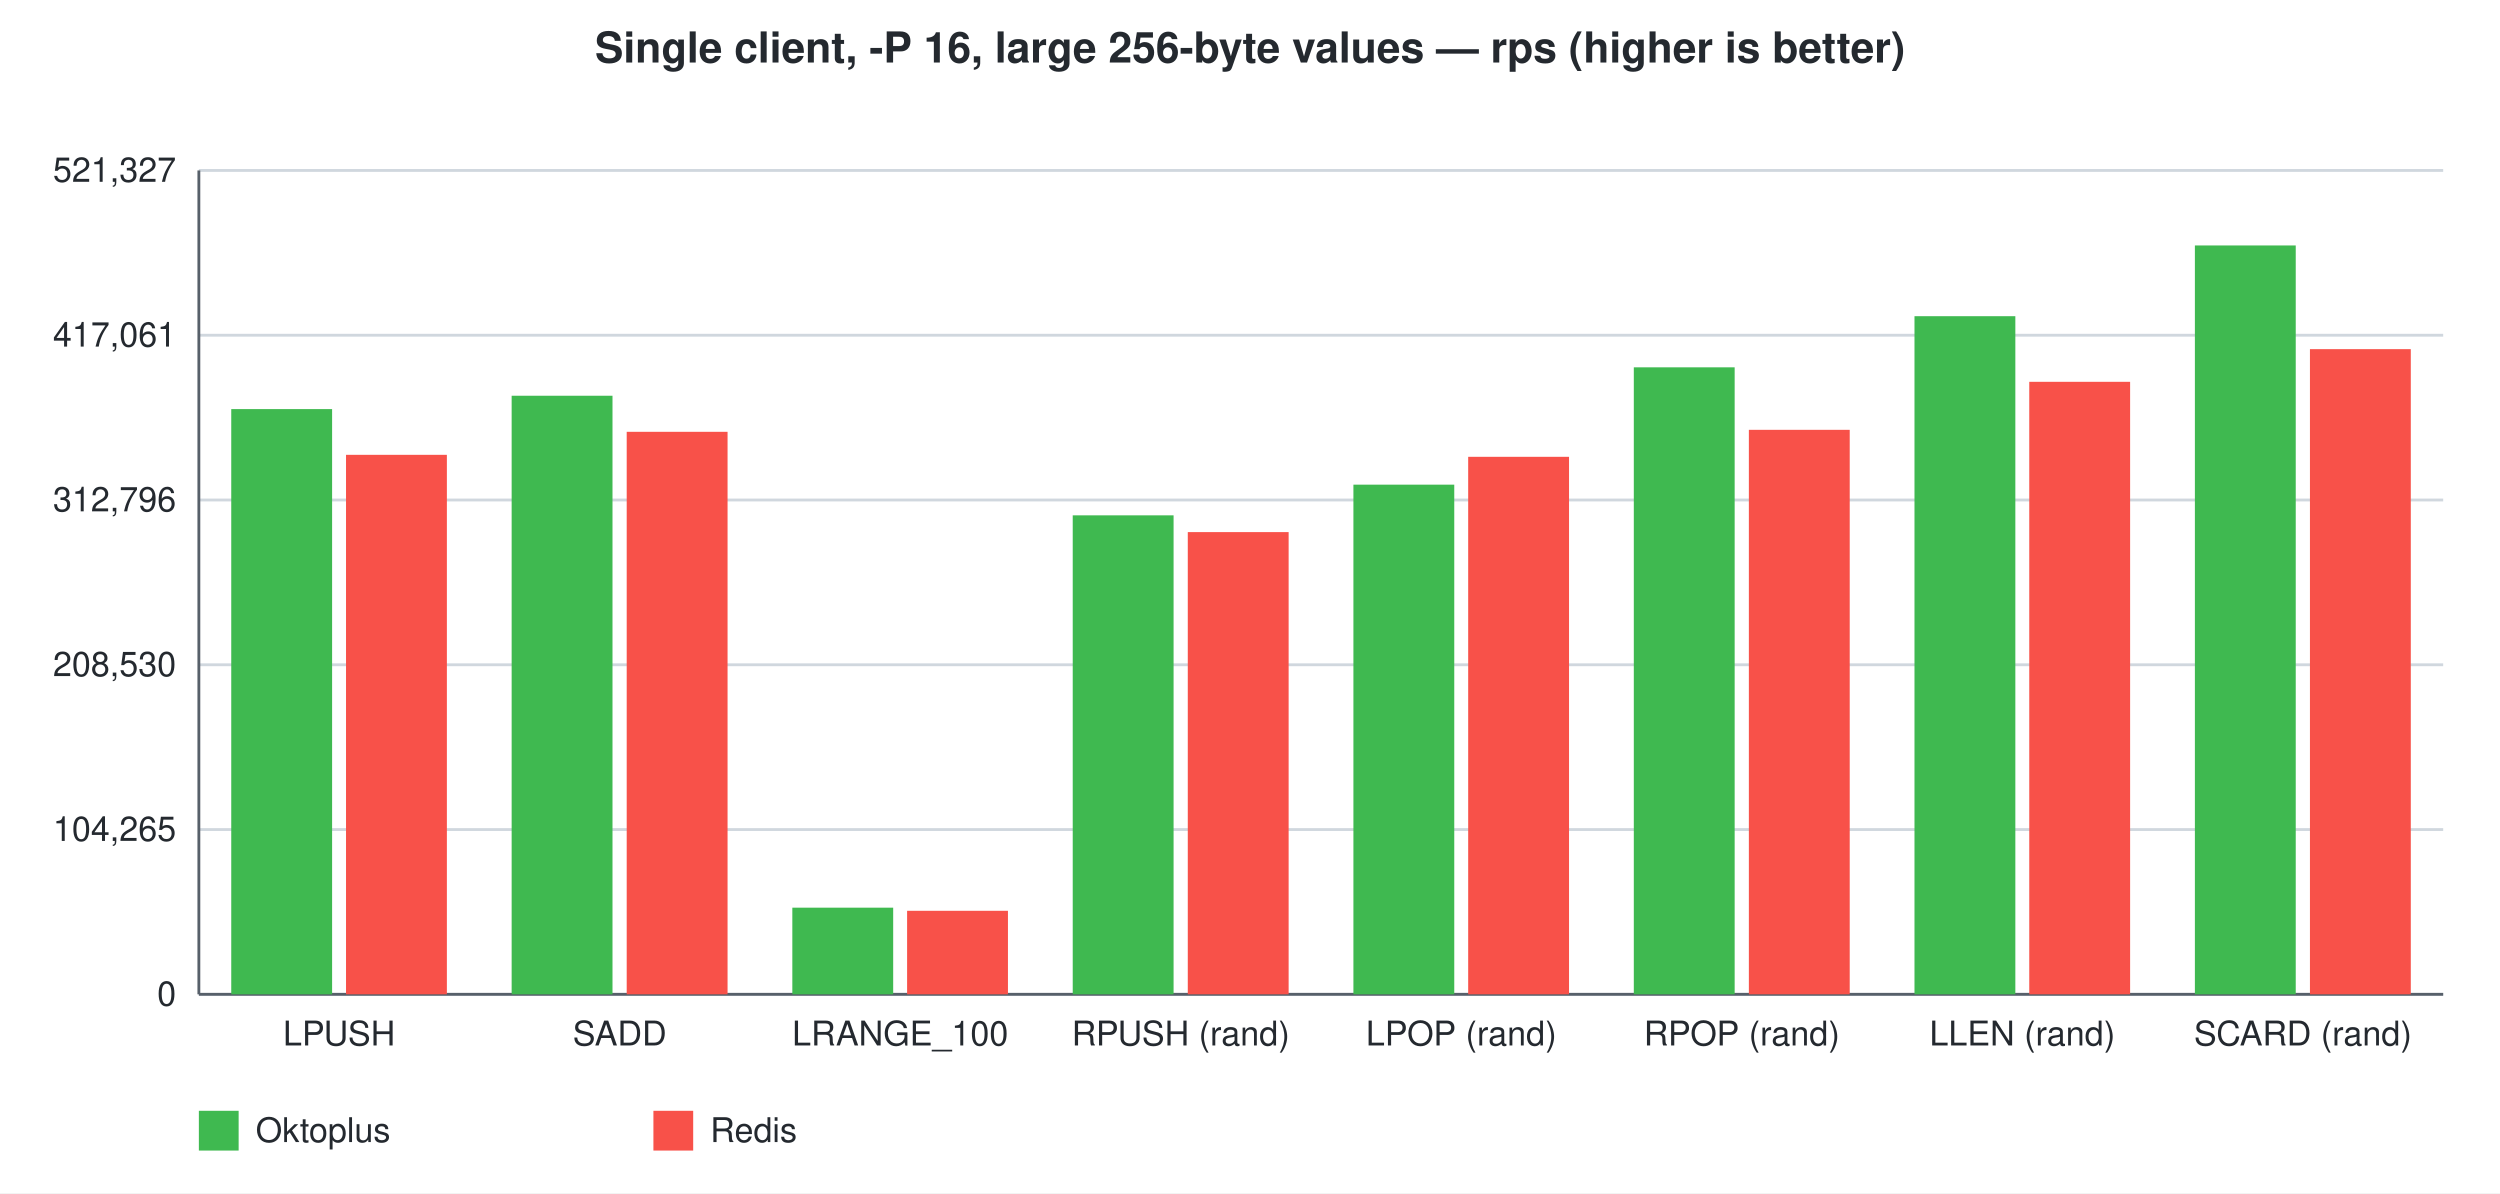
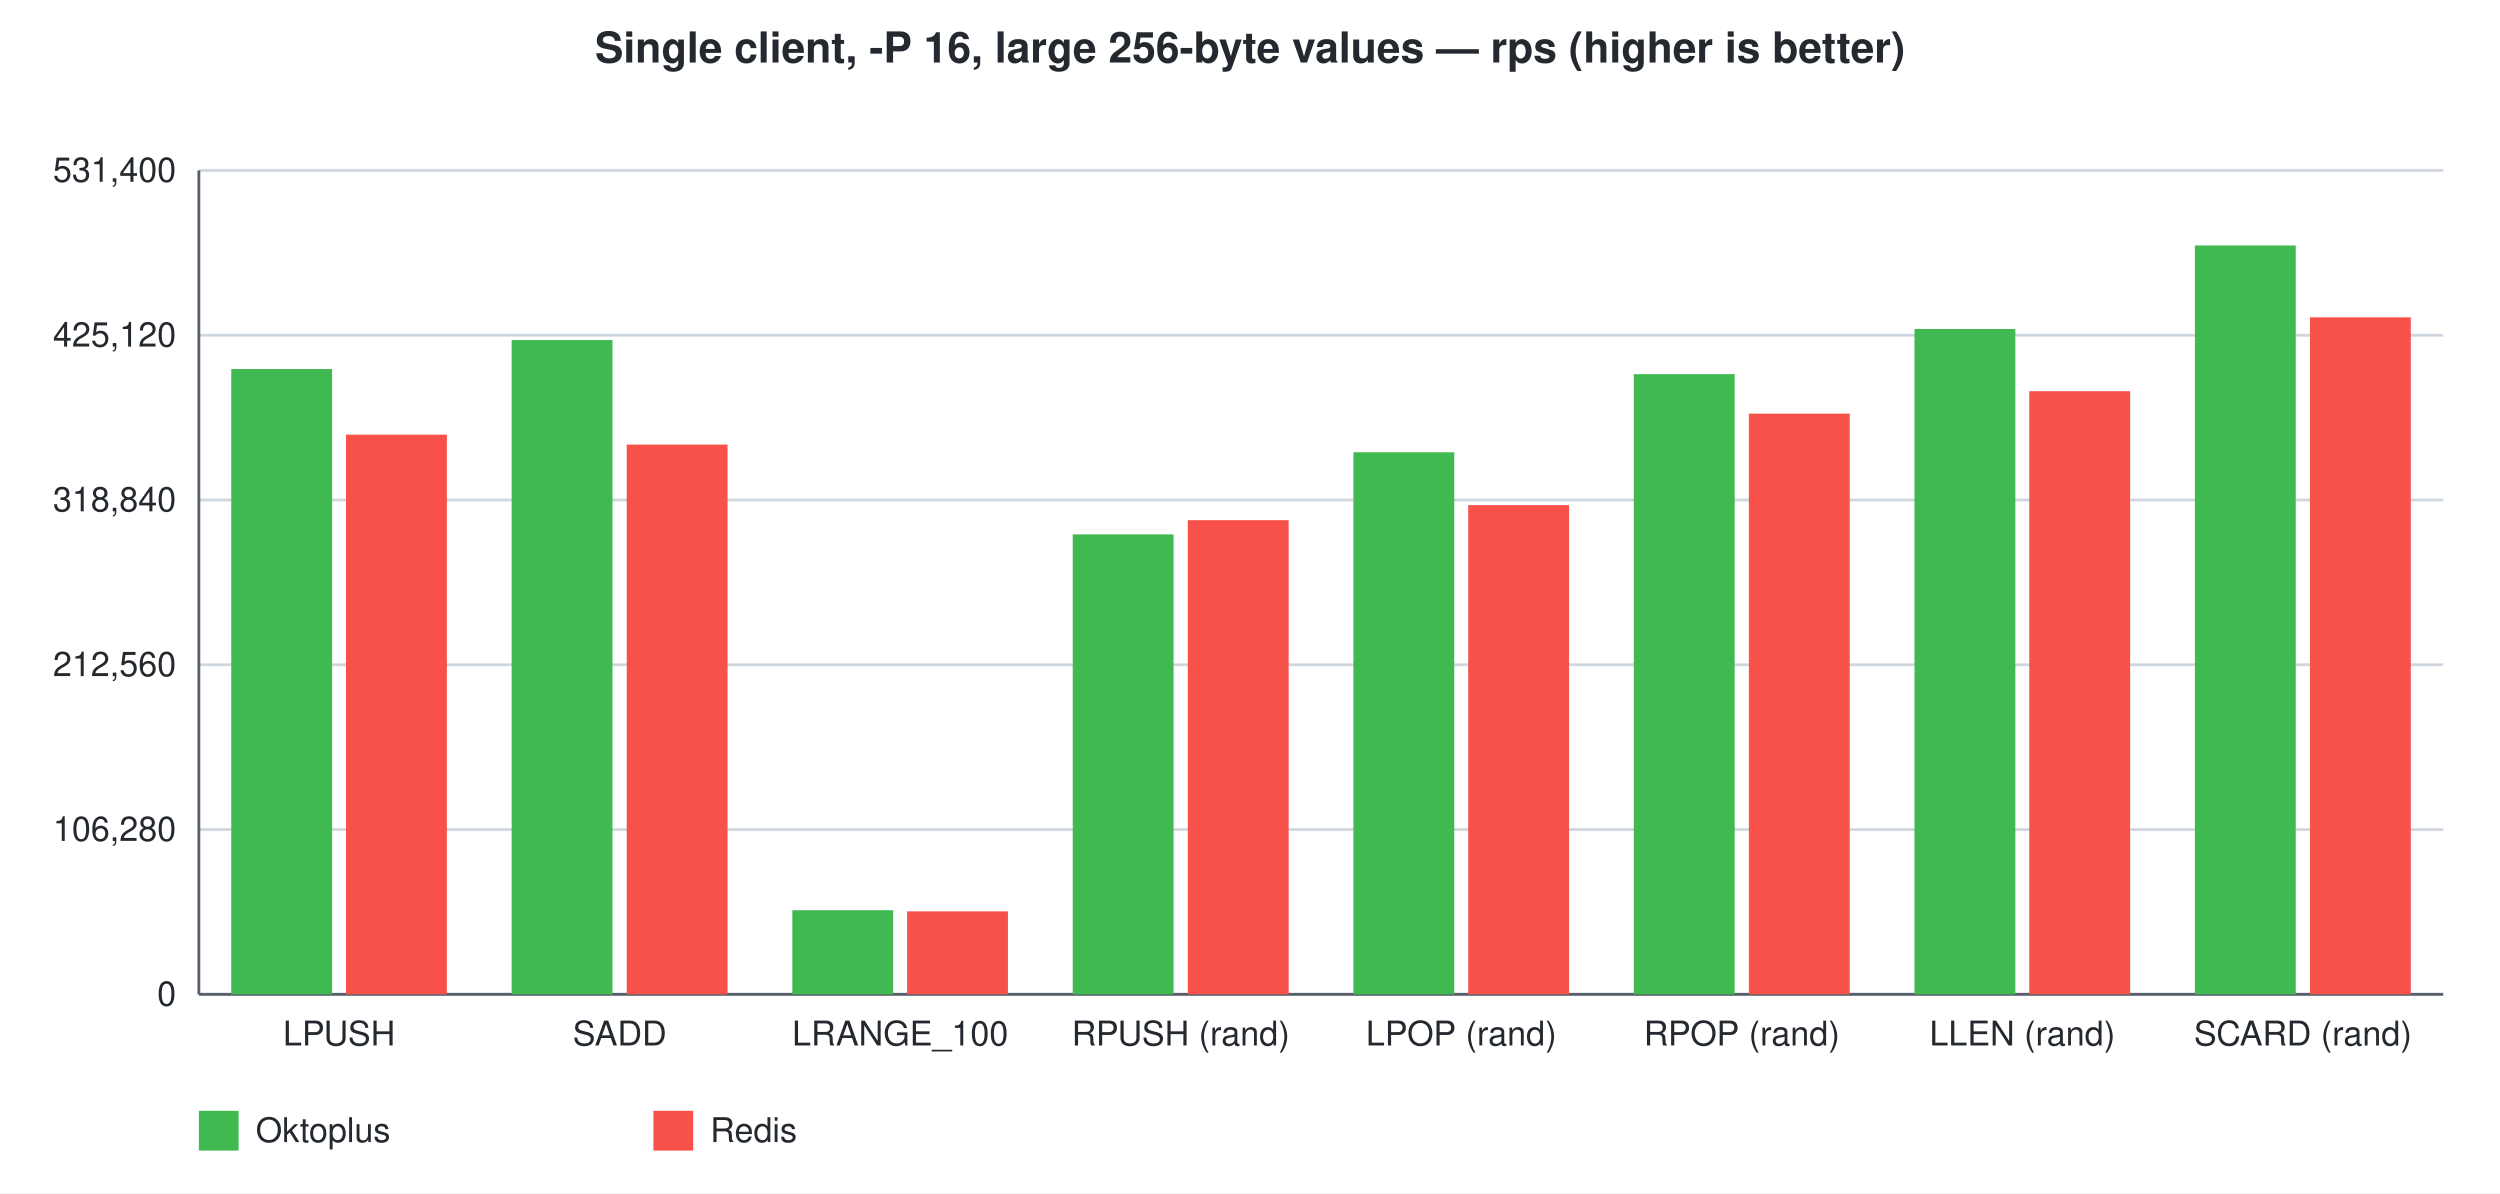
<svg xmlns="http://www.w3.org/2000/svg" width="880" height="420" viewBox="0 0 880 420" font-family="-apple-system, Segoe UI, Helvetica, Arial, sans-serif" font-size="12">
  <rect width="880" height="420" fill="#ffffff" />
  <text x="440.0" y="22" text-anchor="middle" fill="#24292f" font-size="15" font-weight="600">Single client, -P 16, large 256-byte values — rps (higher is better)</text>
  <line x1="70" y1="350.0" x2="860" y2="350.0" stroke="#d0d7de" stroke-width="1" />
  <text x="62" y="354.0" text-anchor="end" fill="#24292f">0</text>
  <line x1="70" y1="292.0" x2="860" y2="292.0" stroke="#d0d7de" stroke-width="1" />
-   <text x="62" y="296.0" text-anchor="end" fill="#24292f">104,265</text>
+   <text x="62" y="296.0" text-anchor="end" fill="#24292f">106,280</text>
  <line x1="70" y1="234.0" x2="860" y2="234.0" stroke="#d0d7de" stroke-width="1" />
-   <text x="62" y="238.0" text-anchor="end" fill="#24292f">208,530</text>
+   <text x="62" y="238.0" text-anchor="end" fill="#24292f">212,560</text>
  <line x1="70" y1="176.0" x2="860" y2="176.0" stroke="#d0d7de" stroke-width="1" />
-   <text x="62" y="180.0" text-anchor="end" fill="#24292f">312,796</text>
+   <text x="62" y="180.0" text-anchor="end" fill="#24292f">318,840</text>
  <line x1="70" y1="118.0" x2="860" y2="118.0" stroke="#d0d7de" stroke-width="1" />
-   <text x="62" y="122.0" text-anchor="end" fill="#24292f">417,061</text>
-   <line x1="70" y1="60" x2="860" y2="60" stroke="#d0d7de" stroke-width="1" />
-   <text x="62" y="64" text-anchor="end" fill="#24292f">521,327</text>
+   <text x="62" y="122.0" text-anchor="end" fill="#24292f">425,120</text>
+   <line x1="70" y1="60.0" x2="860" y2="60.0" stroke="#d0d7de" stroke-width="1" />
+   <text x="62" y="64.0" text-anchor="end" fill="#24292f">531,400</text>
  <line x1="70" y1="60" x2="70" y2="350" stroke="#57606a" stroke-width="1" />
  <line x1="70" y1="350" x2="860" y2="350" stroke="#57606a" stroke-width="1" />
  <text x="119.375" y="368" text-anchor="middle" fill="#24292f">LPUSH</text>
-   <rect x="81.4" y="144.0" width="35.5" height="206.0" fill="#3fb950" />
-   <rect x="121.8" y="160.1" width="35.5" height="189.9" fill="#f85149" />
+   <rect x="81.4" y="129.9" width="35.5" height="220.1" fill="#3fb950" />
+   <rect x="121.8" y="153.0" width="35.5" height="197.0" fill="#f85149" />
  <text x="218.125" y="368" text-anchor="middle" fill="#24292f">SADD</text>
-   <rect x="180.1" y="139.3" width="35.5" height="210.7" fill="#3fb950" />
-   <rect x="220.6" y="152.0" width="35.5" height="198.0" fill="#f85149" />
+   <rect x="180.1" y="119.7" width="35.5" height="230.3" fill="#3fb950" />
+   <rect x="220.6" y="156.5" width="35.5" height="193.5" fill="#f85149" />
  <text x="316.875" y="368" text-anchor="middle" fill="#24292f">LRANGE_100</text>
-   <rect x="278.9" y="319.5" width="35.5" height="30.5" fill="#3fb950" />
-   <rect x="319.3" y="320.6" width="35.5" height="29.4" fill="#f85149" />
+   <rect x="278.9" y="320.4" width="35.5" height="29.6" fill="#3fb950" />
+   <rect x="319.3" y="320.8" width="35.5" height="29.2" fill="#f85149" />
  <text x="415.625" y="368" text-anchor="middle" fill="#24292f">RPUSH (rand)</text>
-   <rect x="377.6" y="181.4" width="35.5" height="168.6" fill="#3fb950" />
-   <rect x="418.1" y="187.3" width="35.5" height="162.7" fill="#f85149" />
+   <rect x="377.6" y="188.1" width="35.5" height="161.9" fill="#3fb950" />
+   <rect x="418.1" y="183.1" width="35.5" height="166.9" fill="#f85149" />
  <text x="514.375" y="368" text-anchor="middle" fill="#24292f">LPOP (rand)</text>
-   <rect x="476.4" y="170.6" width="35.5" height="179.4" fill="#3fb950" />
-   <rect x="516.8" y="160.8" width="35.5" height="189.2" fill="#f85149" />
+   <rect x="476.4" y="159.2" width="35.5" height="190.8" fill="#3fb950" />
+   <rect x="516.8" y="177.8" width="35.5" height="172.2" fill="#f85149" />
  <text x="613.125" y="368" text-anchor="middle" fill="#24292f">RPOP (rand)</text>
-   <rect x="575.1" y="129.3" width="35.5" height="220.7" fill="#3fb950" />
-   <rect x="615.6" y="151.3" width="35.5" height="198.7" fill="#f85149" />
+   <rect x="575.1" y="131.7" width="35.5" height="218.3" fill="#3fb950" />
+   <rect x="615.6" y="145.6" width="35.5" height="204.4" fill="#f85149" />
  <text x="711.875" y="368" text-anchor="middle" fill="#24292f">LLEN (rand)</text>
-   <rect x="673.9" y="111.3" width="35.5" height="238.7" fill="#3fb950" />
-   <rect x="714.3" y="134.4" width="35.5" height="215.6" fill="#f85149" />
+   <rect x="673.9" y="115.8" width="35.5" height="234.2" fill="#3fb950" />
+   <rect x="714.3" y="137.7" width="35.5" height="212.3" fill="#f85149" />
  <text x="810.625" y="368" text-anchor="middle" fill="#24292f">SCARD (rand)</text>
  <rect x="772.6" y="86.4" width="35.5" height="263.6" fill="#3fb950" />
-   <rect x="813.1" y="122.9" width="35.5" height="227.1" fill="#f85149" />
+   <rect x="813.1" y="111.7" width="35.5" height="238.3" fill="#f85149" />
  <rect x="70" y="391" width="14" height="14" fill="#3fb950" />
  <text x="90" y="402" fill="#24292f">Oktoplus</text>
  <rect x="230" y="391" width="14" height="14" fill="#f85149" />
  <text x="250" y="402" fill="#24292f">Redis</text>
</svg>
